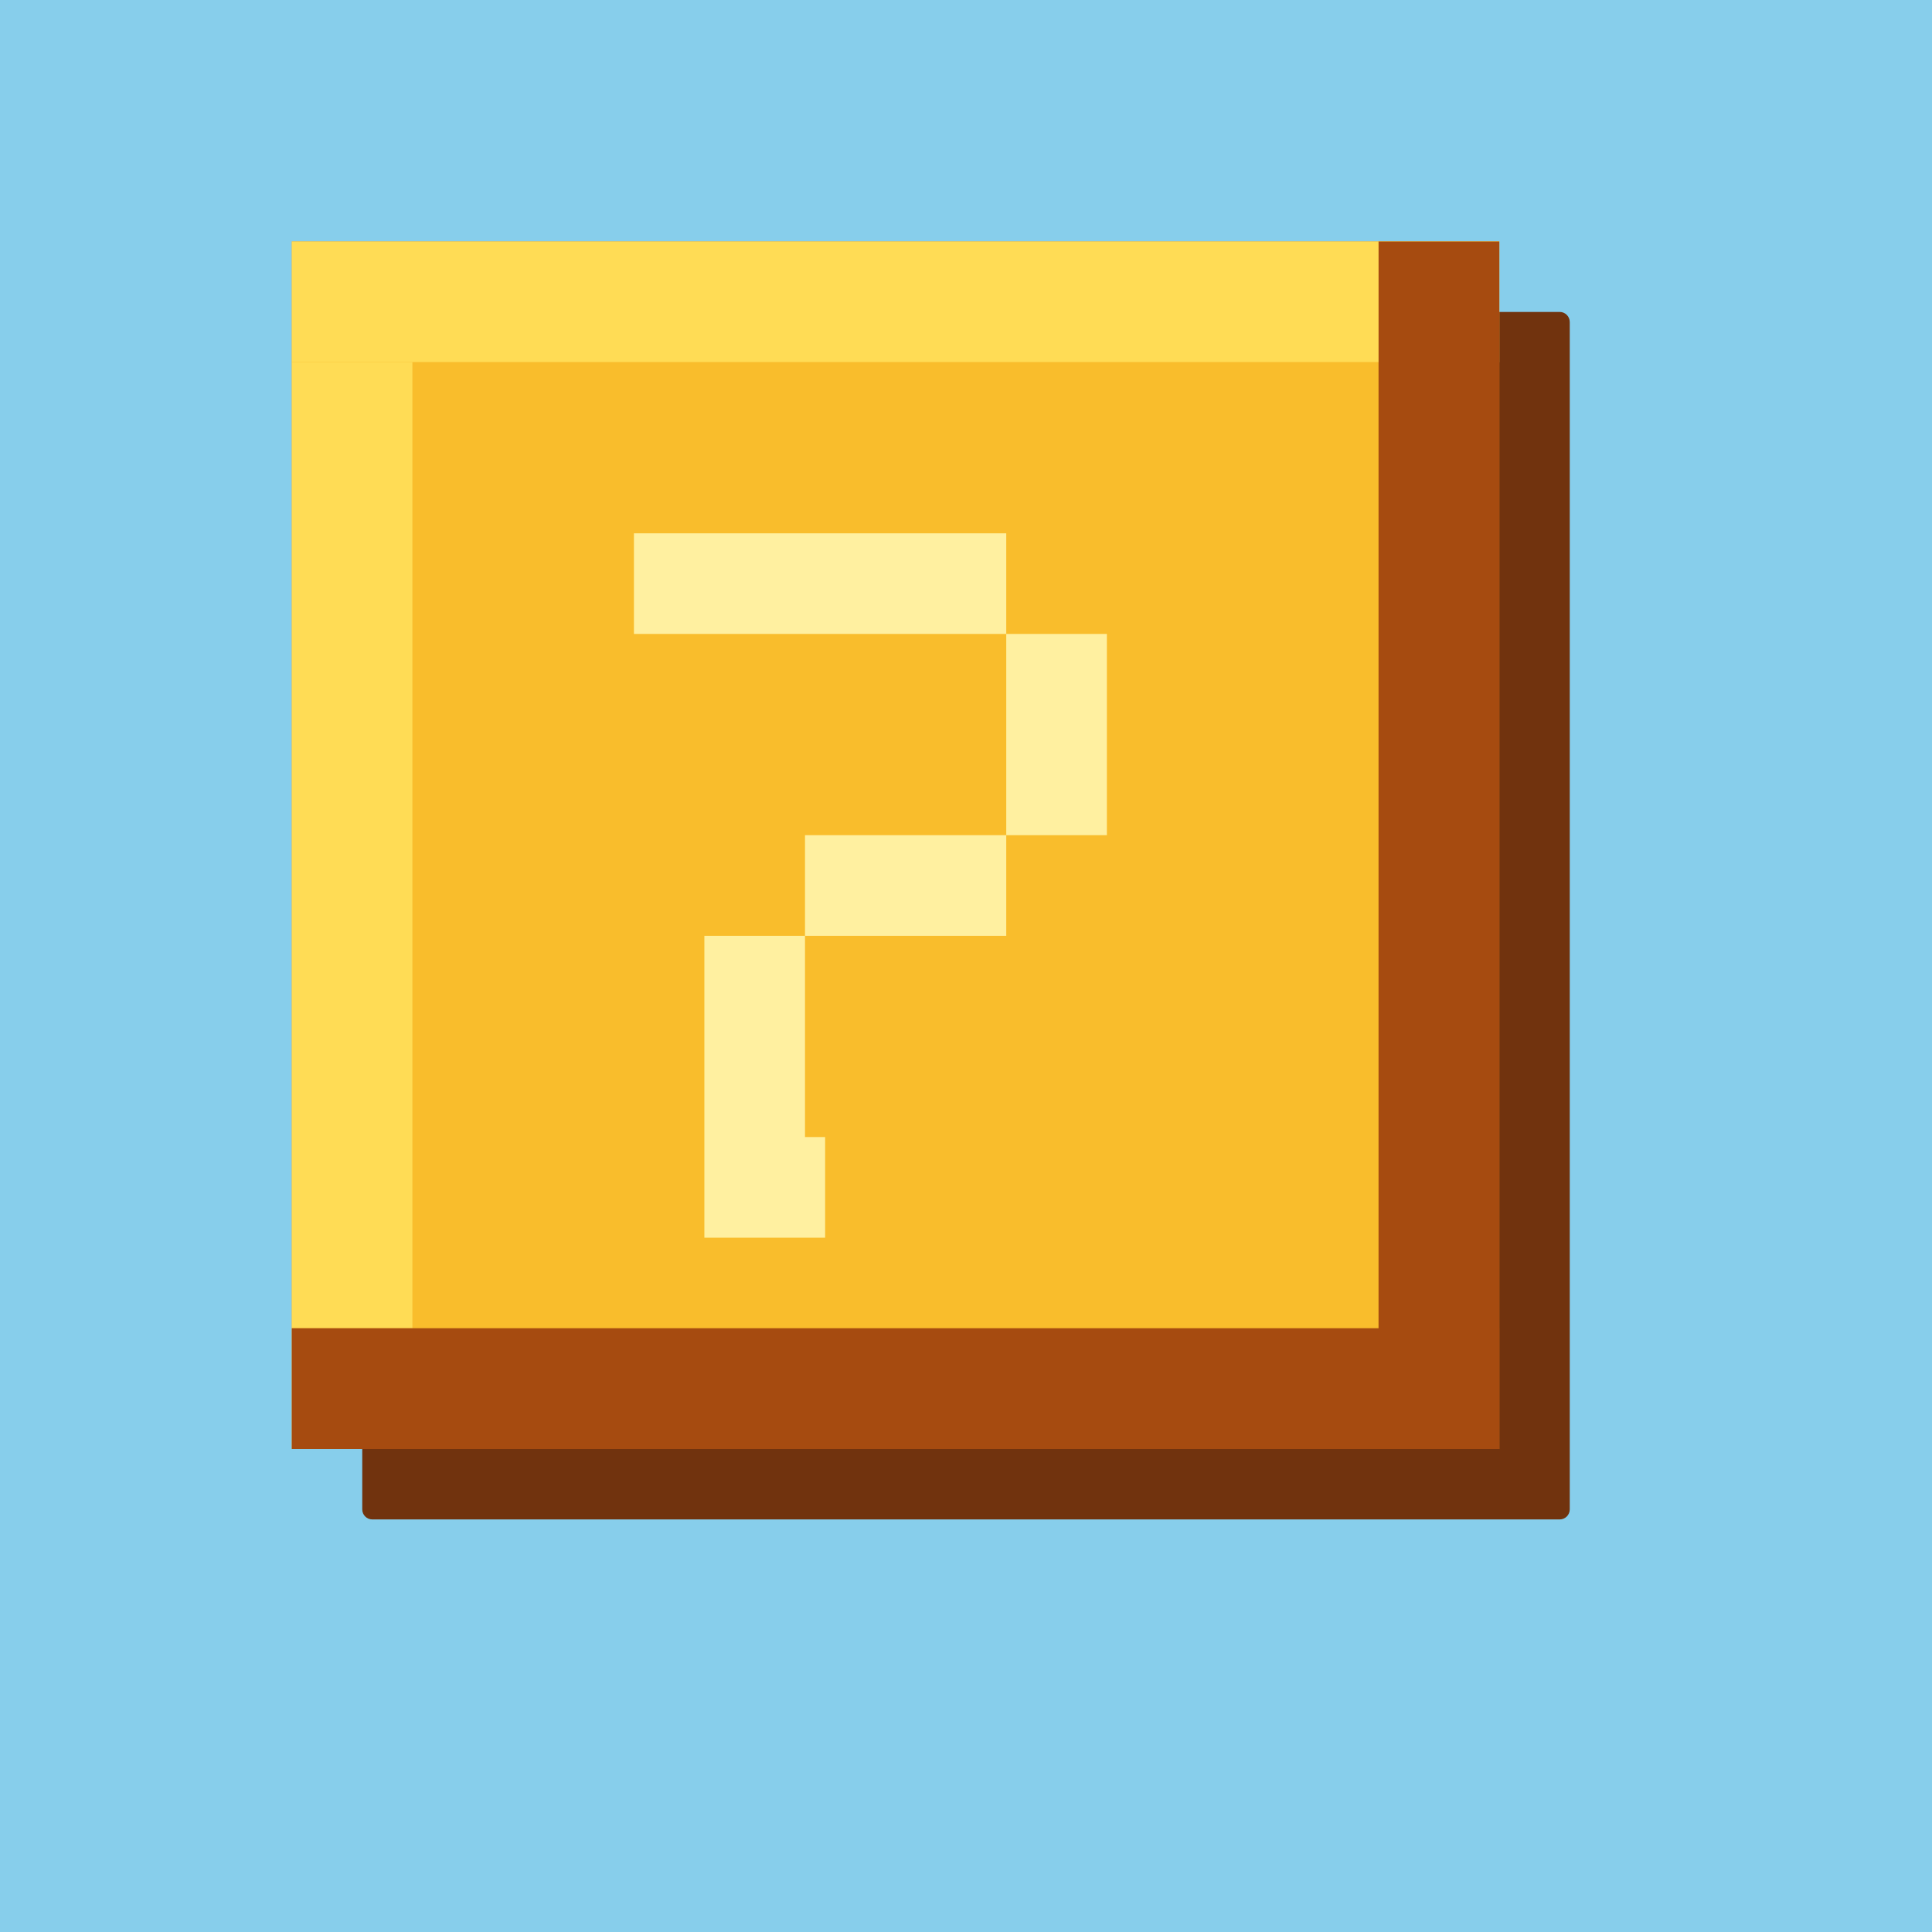
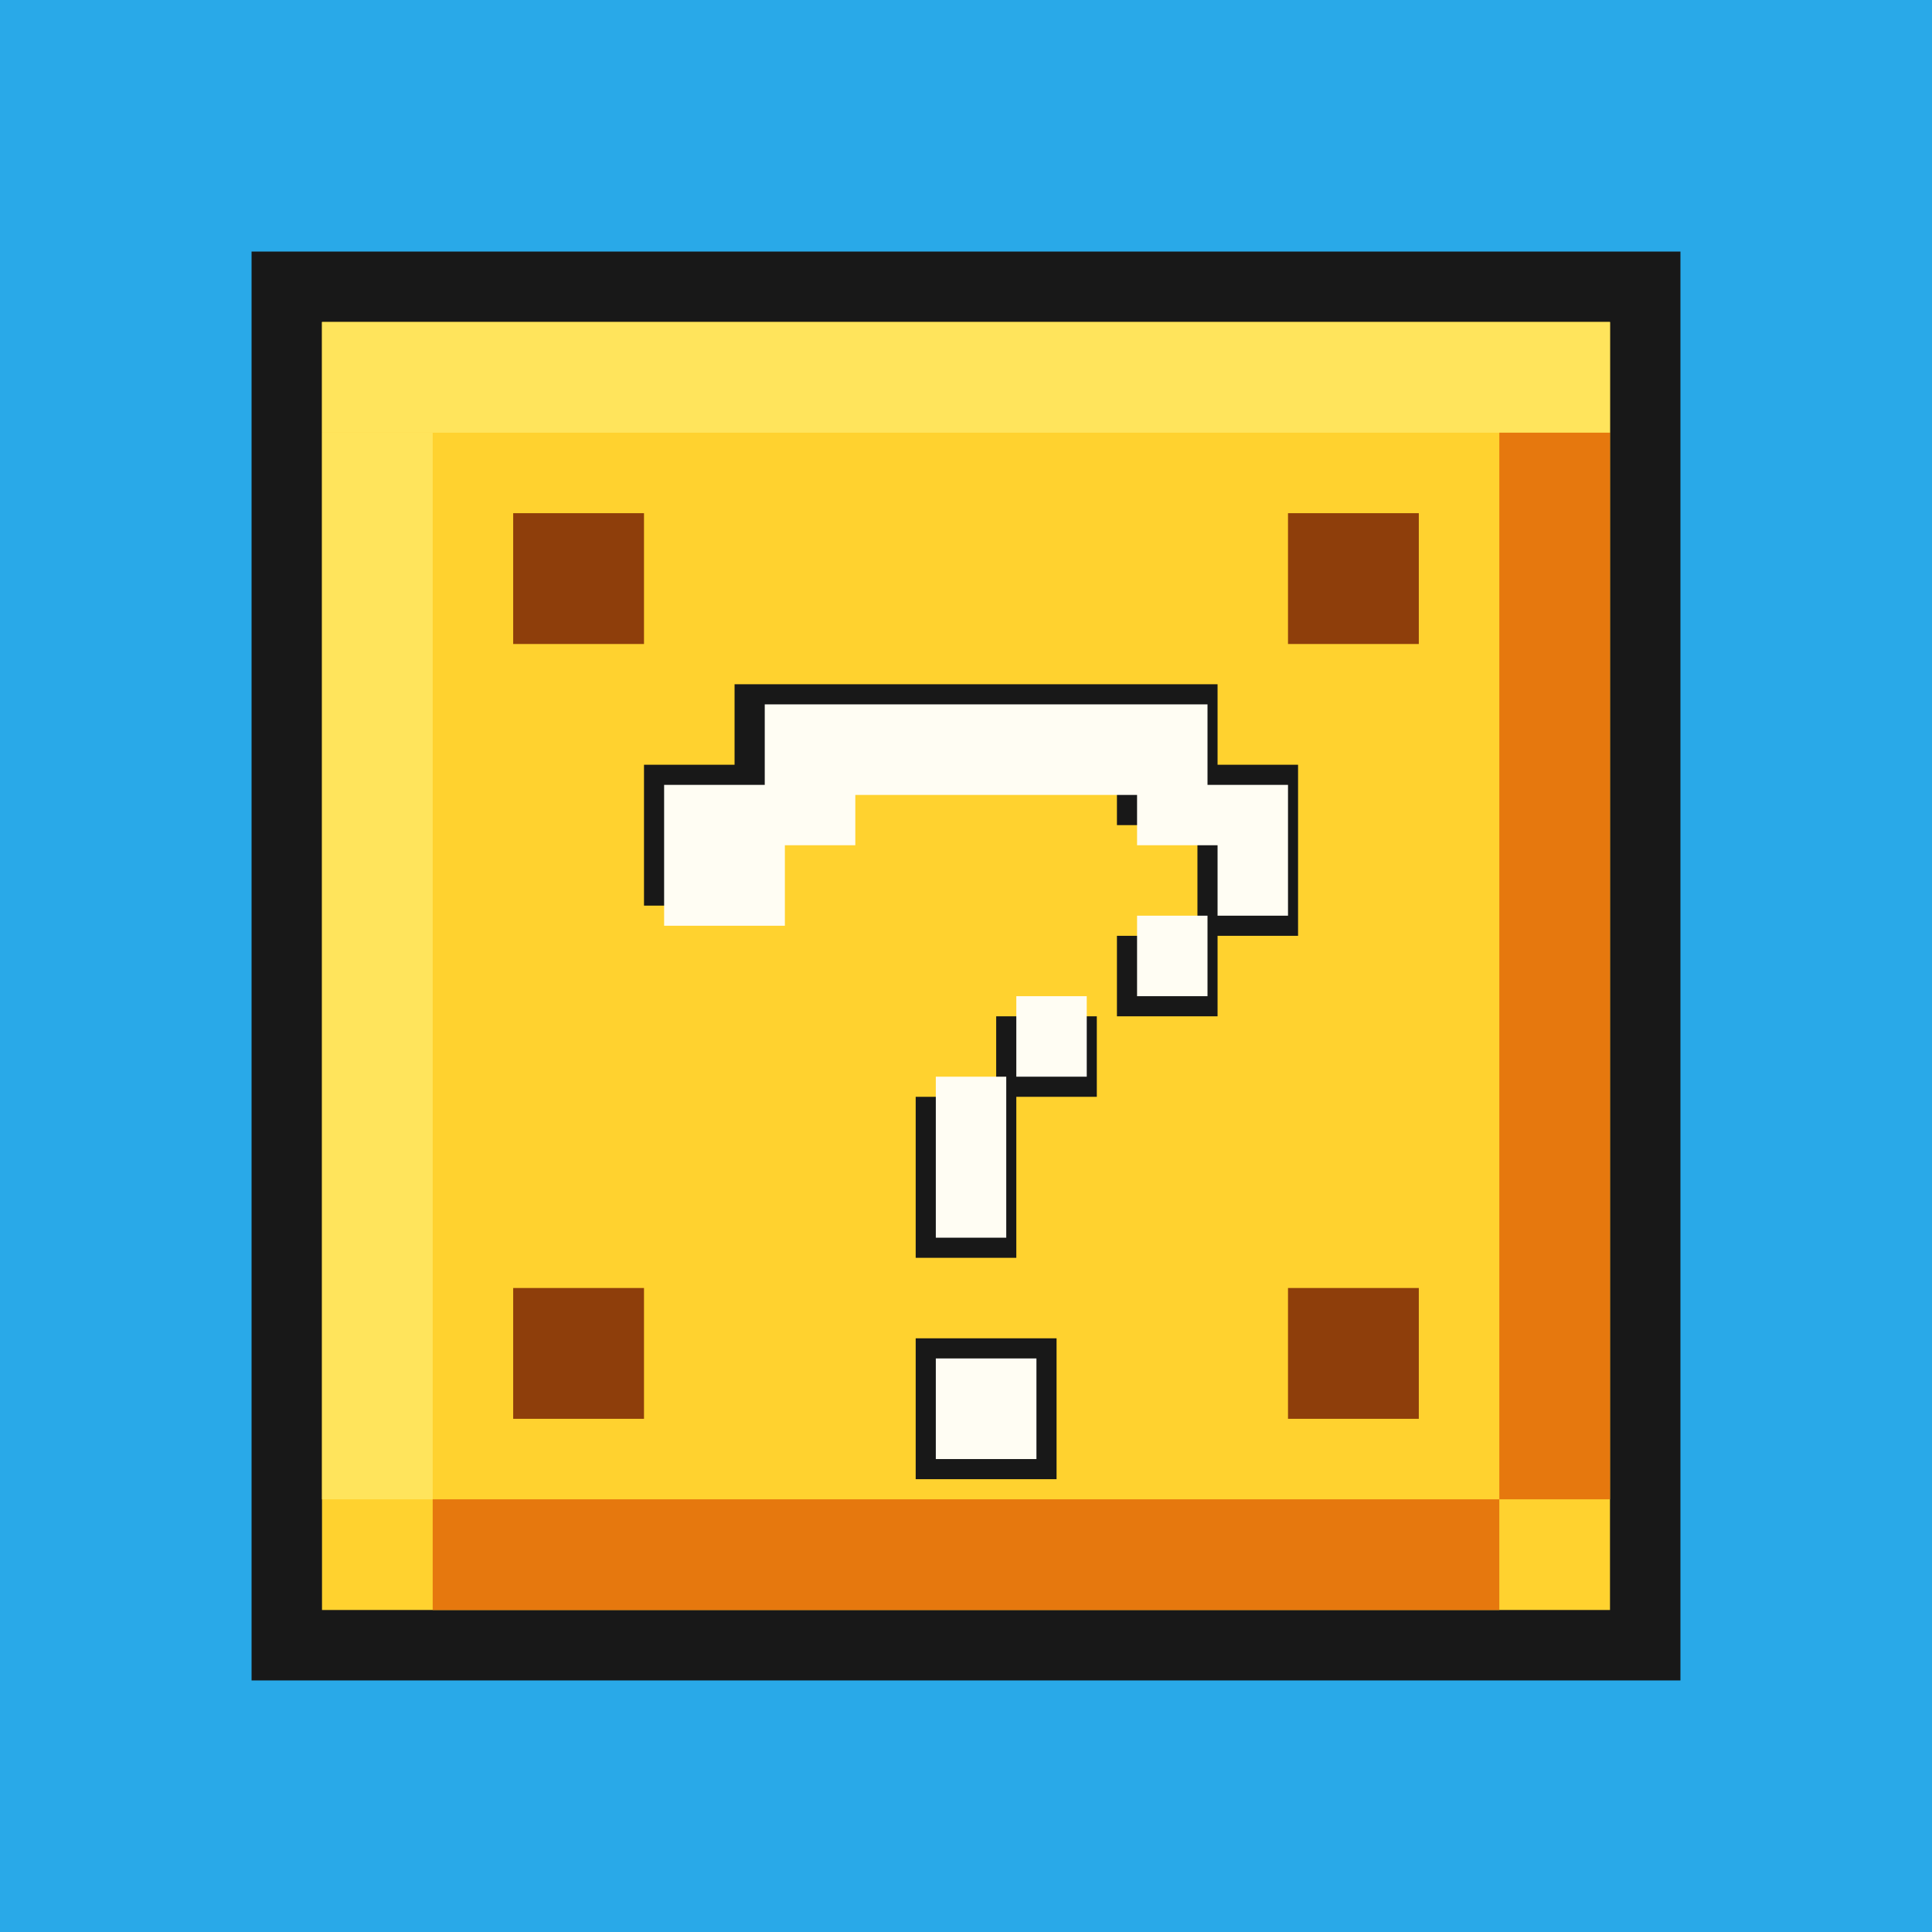
<svg xmlns="http://www.w3.org/2000/svg" viewBox="0 0 192 192">
-   <rect width="192" height="192" fill="#87ceeb" />
-   <rect x="36" y="31" width="120" height="120" rx="1" fill="#71330e" />
-   <rect x="29" y="24" width="120" height="120" fill="#f4a51c" />
-   <rect x="29" y="24" width="120" height="12" fill="#ffdc55" />
-   <rect x="29" y="36" width="12" height="96" fill="#ffdc55" />
-   <rect x="41" y="36" width="96" height="96" fill="#f9bd2c" />
-   <path d="M63 53h37v10H63z M100 63h10v20h-10z M80 83h20v10H80z M70 93h10v20H70z M70 113h12v10H70z" fill="#fff0a0" />
-   <rect x="137" y="24" width="12" height="120" fill="#a64b10" />
-   <rect x="29" y="132" width="120" height="12" fill="#a64b10" />
+   <rect width="192" height="192" fill="#29a9e8" />
+   <rect x="25" y="25" width="142" height="142" fill="#181818" />
+   <rect x="32" y="32" width="128" height="128" fill="#ffd22f" />
+   <rect x="32" y="32" width="128" height="11" fill="#ffe45c" />
+   <rect x="32" y="43" width="11" height="106" fill="#ffe45c" />
+   <rect x="149" y="43" width="11" height="106" fill="#e6780e" />
+   <rect x="43" y="149" width="106" height="11" fill="#e6780e" />
+   <rect x="51" y="51" width="13" height="13" fill="#8e3e0b" />
+   <rect x="128" y="51" width="13" height="13" fill="#8e3e0b" />
+   <rect x="51" y="128" width="13" height="13" fill="#8e3e0b" />
+   <rect x="128" y="128" width="13" height="13" fill="#8e3e0b" />
+   <path d="M73 68h48v8h8v17h-8v8h-12v8h-8v16H91v-16h8v-8h12v-8h8V82h-8v-4H84v4H76v8H64V76h9zM91 133h14v14H91z" fill="#181818" />
+   <path d="M76 70h44v8h8v13h-8v8h-12v8h-8v16h-7v-16h8v-8h12v-8h8V84h-8v-5H85v5h-7v8H66V78h10zM93 135h10v10H93z" fill="#fffdf3" />
</svg>
